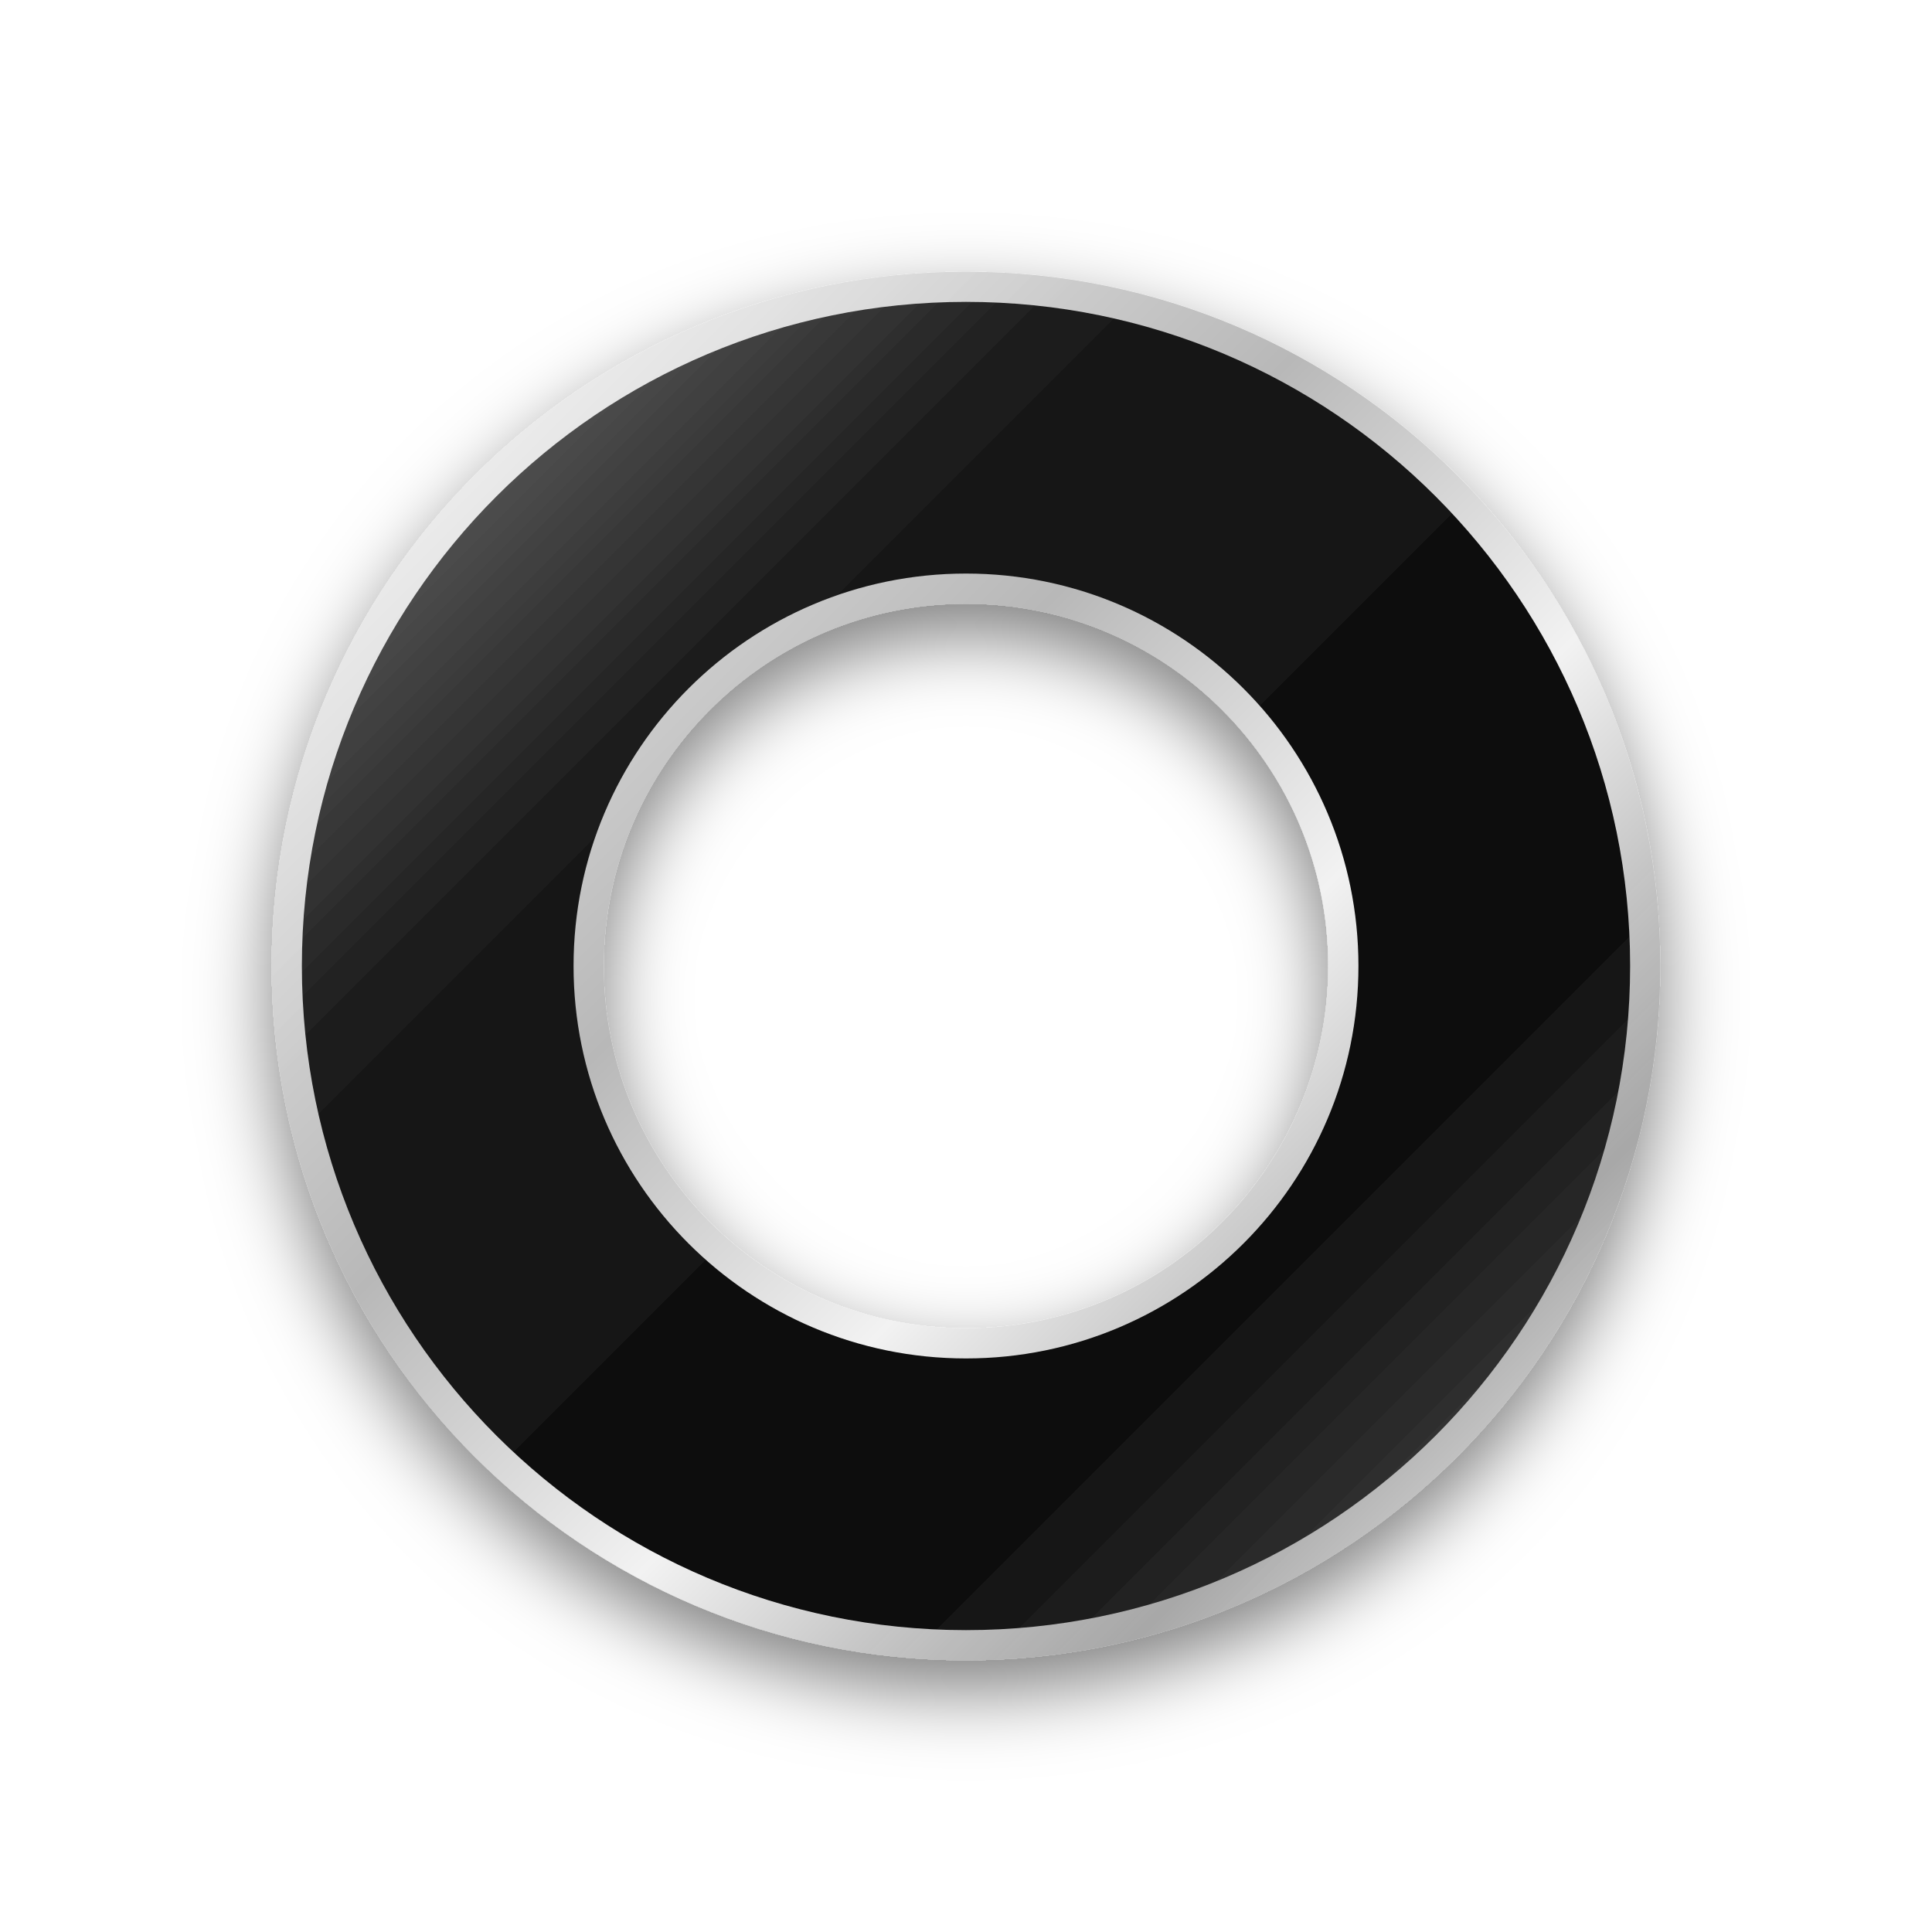
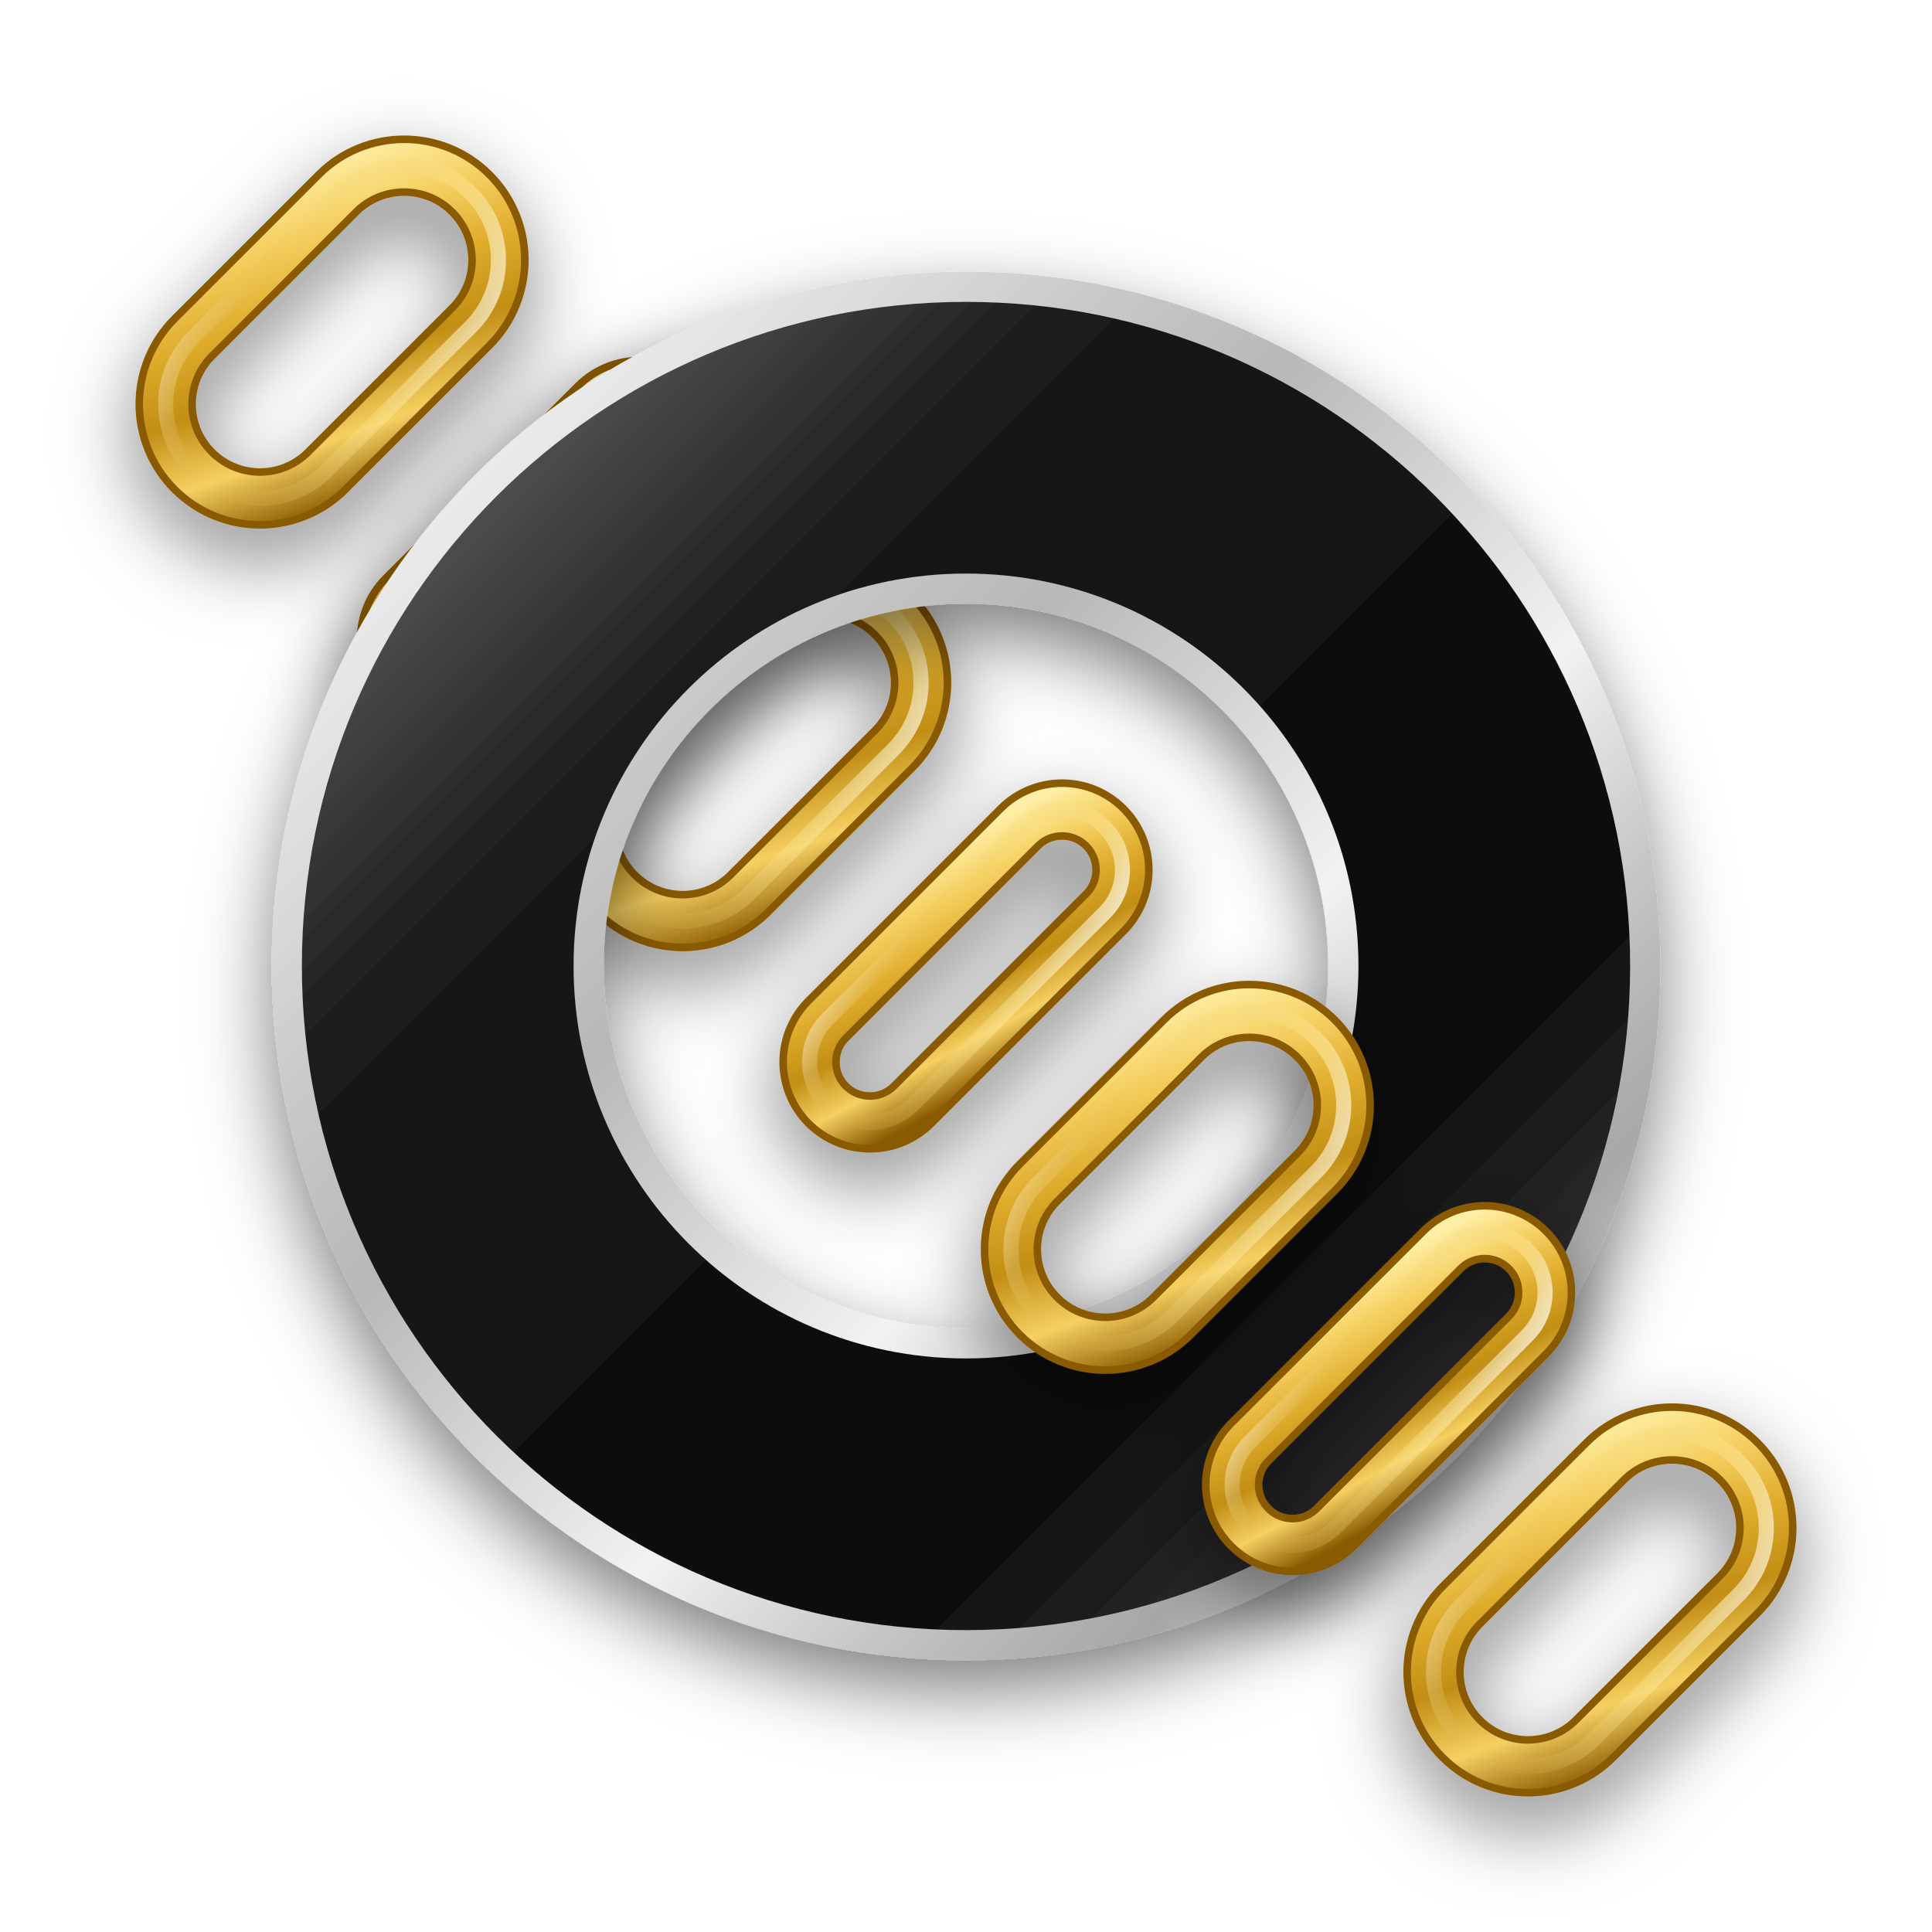
<svg xmlns="http://www.w3.org/2000/svg" width="512" height="512" viewBox="0 0 512 512" fill="none">
  <defs>
    <linearGradient id="silverGrad" x1="0%" y1="0%" x2="100%" y2="100%">
      <stop offset="0%" stop-color="#ffffff" />
      <stop offset="20%" stop-color="#dddddd" />
      <stop offset="40%" stop-color="#b8b8b8" />
      <stop offset="60%" stop-color="#f2f2f2" />
      <stop offset="80%" stop-color="#9e9e9e" />
      <stop offset="100%" stop-color="#ffffff" />
    </linearGradient>
    <linearGradient id="blackRingGrad" x1="0%" y1="0%" x2="100%" y2="100%">
      <stop offset="0%" stop-color="#333333" />
      <stop offset="30%" stop-color="#1a1a1a" />
      <stop offset="70%" stop-color="#0a0a0a" />
      <stop offset="100%" stop-color="#151515" />
    </linearGradient>
    <linearGradient id="gleamGrad" x1="0%" y1="0%" x2="100%" y2="100%">
      <stop offset="0%" stop-color="#ffffff" stop-opacity="0.4" />
      <stop offset="30%" stop-color="#ffffff" stop-opacity="0" />
      <stop offset="70%" stop-color="#ffffff" stop-opacity="0" />
      <stop offset="100%" stop-color="#ffffff" stop-opacity="0.3" />
    </linearGradient>
-     <filter id="dropShadow" x="-10%" y="-10%" width="125%" height="125%">
+     <linearGradient id="goldGrad" x1="0%" y1="0%" x2="100%" y2="100%">
+       <stop offset="0%" stop-color="#FFEFA6" />
+       <stop offset="20%" stop-color="#F5D061" />
+       <stop offset="40%" stop-color="#DFAC2C" />
+       <stop offset="60%" stop-color="#C28E15" />
+       <stop offset="80%" stop-color="#F5D061" />
+       <stop offset="100%" stop-color="#8A5A00" />
+     </linearGradient>
+     <linearGradient id="goldGleam" x1="100%" y1="0%" x2="0%" y2="100%">
+       <stop offset="0%" stop-color="#ffffff" stop-opacity="0.8" />
+       <stop offset="30%" stop-color="#FFEFA6" stop-opacity="0.3" />
+       <stop offset="70%" stop-color="#DFAC2C" stop-opacity="0" />
+       <stop offset="100%" stop-color="#ffffff" stop-opacity="0.5" />
+     </linearGradient>
+     <filter id="dropShadow" x="-20%" y="-20%" width="140%" height="140%">
      <feDropShadow dx="0" dy="8" stdDeviation="10" flood-color="#000000" flood-opacity="0.5" />
    </filter>
  </defs>
+   <g filter="url(#dropShadow)">
+     <g transform="translate(88, 88) rotate(45)">
+       <rect x="-25" y="-52" width="50" height="104" rx="25" fill="none" stroke="#8A5A00" stroke-width="16" />
+       <rect x="-25" y="-52" width="50" height="104" rx="25" fill="none" stroke="url(#goldGrad)" stroke-width="12" />
+       <rect x="-25" y="-52" width="50" height="104" rx="25" fill="none" stroke="url(#goldGleam)" stroke-width="4" />
+     </g>
+     <g transform="translate(144, 144) rotate(45)">
+       <rect x="-16" y="-52" width="32" height="104" rx="16" fill="none" stroke="#8A5A00" stroke-width="16" />
+       <rect x="-16" y="-52" width="32" height="104" rx="16" fill="none" stroke="url(#goldGrad)" stroke-width="12" />
+       <rect x="-16" y="-52" width="32" height="104" rx="16" fill="none" stroke="url(#goldGleam)" stroke-width="4" />
+     </g>
+     <g transform="translate(200, 200) rotate(45)">
+       <rect x="-25" y="-52" width="50" height="104" rx="25" fill="none" stroke="#8A5A00" stroke-width="16" />
+       <rect x="-25" y="-52" width="50" height="104" rx="25" fill="none" stroke="url(#goldGrad)" stroke-width="12" />
+       <rect x="-25" y="-52" width="50" height="104" rx="25" fill="none" stroke="url(#goldGleam)" stroke-width="4" />
+     </g>
+   </g>
  <g filter="url(#dropShadow)">
    <path fill="url(#silverGrad)" fill-rule="evenodd" clip-rule="evenodd" d="M 256,72 A 184,184 0 1,0 256,440 A 184,184 0 1,0 256,72 Z M 256,160 A 96,96 0 1,1 256,352 A 96,96 0 1,1 256,160 Z" />
    <path fill="url(#blackRingGrad)" fill-rule="evenodd" clip-rule="evenodd" d="M 256,80 A 176,176 0 1,0 256,432 A 176,176 0 1,0 256,80 Z M 256,152 A 104,104 0 1,1 256,360 A 104,104 0 1,1 256,152 Z" />
    <path fill="url(#gleamGrad)" fill-rule="evenodd" clip-rule="evenodd" d="M 256,72 A 184,184 0 1,0 256,440 A 184,184 0 1,0 256,72 Z M 256,160 A 96,96 0 1,1 256,352 A 96,96 0 1,1 256,160 Z" />
  </g>
+   <g filter="url(#dropShadow)">
+     <g transform="translate(256, 256) rotate(45)">
+       <rect x="-16" y="-52" width="32" height="104" rx="16" fill="none" stroke="#8A5A00" stroke-width="16" />
+       <rect x="-16" y="-52" width="32" height="104" rx="16" fill="none" stroke="url(#goldGrad)" stroke-width="12" />
+       <rect x="-16" y="-52" width="32" height="104" rx="16" fill="none" stroke="url(#goldGleam)" stroke-width="4" />
+     </g>
+     <g transform="translate(312, 312) rotate(45)">
+       <rect x="-25" y="-52" width="50" height="104" rx="25" fill="none" stroke="#8A5A00" stroke-width="16" />
+       <rect x="-25" y="-52" width="50" height="104" rx="25" fill="none" stroke="url(#goldGrad)" stroke-width="12" />
+       <rect x="-25" y="-52" width="50" height="104" rx="25" fill="none" stroke="url(#goldGleam)" stroke-width="4" />
+     </g>
+     <g transform="translate(368, 368) rotate(45)">
+       <rect x="-16" y="-52" width="32" height="104" rx="16" fill="none" stroke="#8A5A00" stroke-width="16" />
+       <rect x="-16" y="-52" width="32" height="104" rx="16" fill="none" stroke="url(#goldGrad)" stroke-width="12" />
+       <rect x="-16" y="-52" width="32" height="104" rx="16" fill="none" stroke="url(#goldGleam)" stroke-width="4" />
+     </g>
+     <g transform="translate(424, 424) rotate(45)">
+       <rect x="-25" y="-52" width="50" height="104" rx="25" fill="none" stroke="#8A5A00" stroke-width="16" />
+       <rect x="-25" y="-52" width="50" height="104" rx="25" fill="none" stroke="url(#goldGrad)" stroke-width="12" />
+       <rect x="-25" y="-52" width="50" height="104" rx="25" fill="none" stroke="url(#goldGleam)" stroke-width="4" />
+     </g>
+   </g>
</svg>
